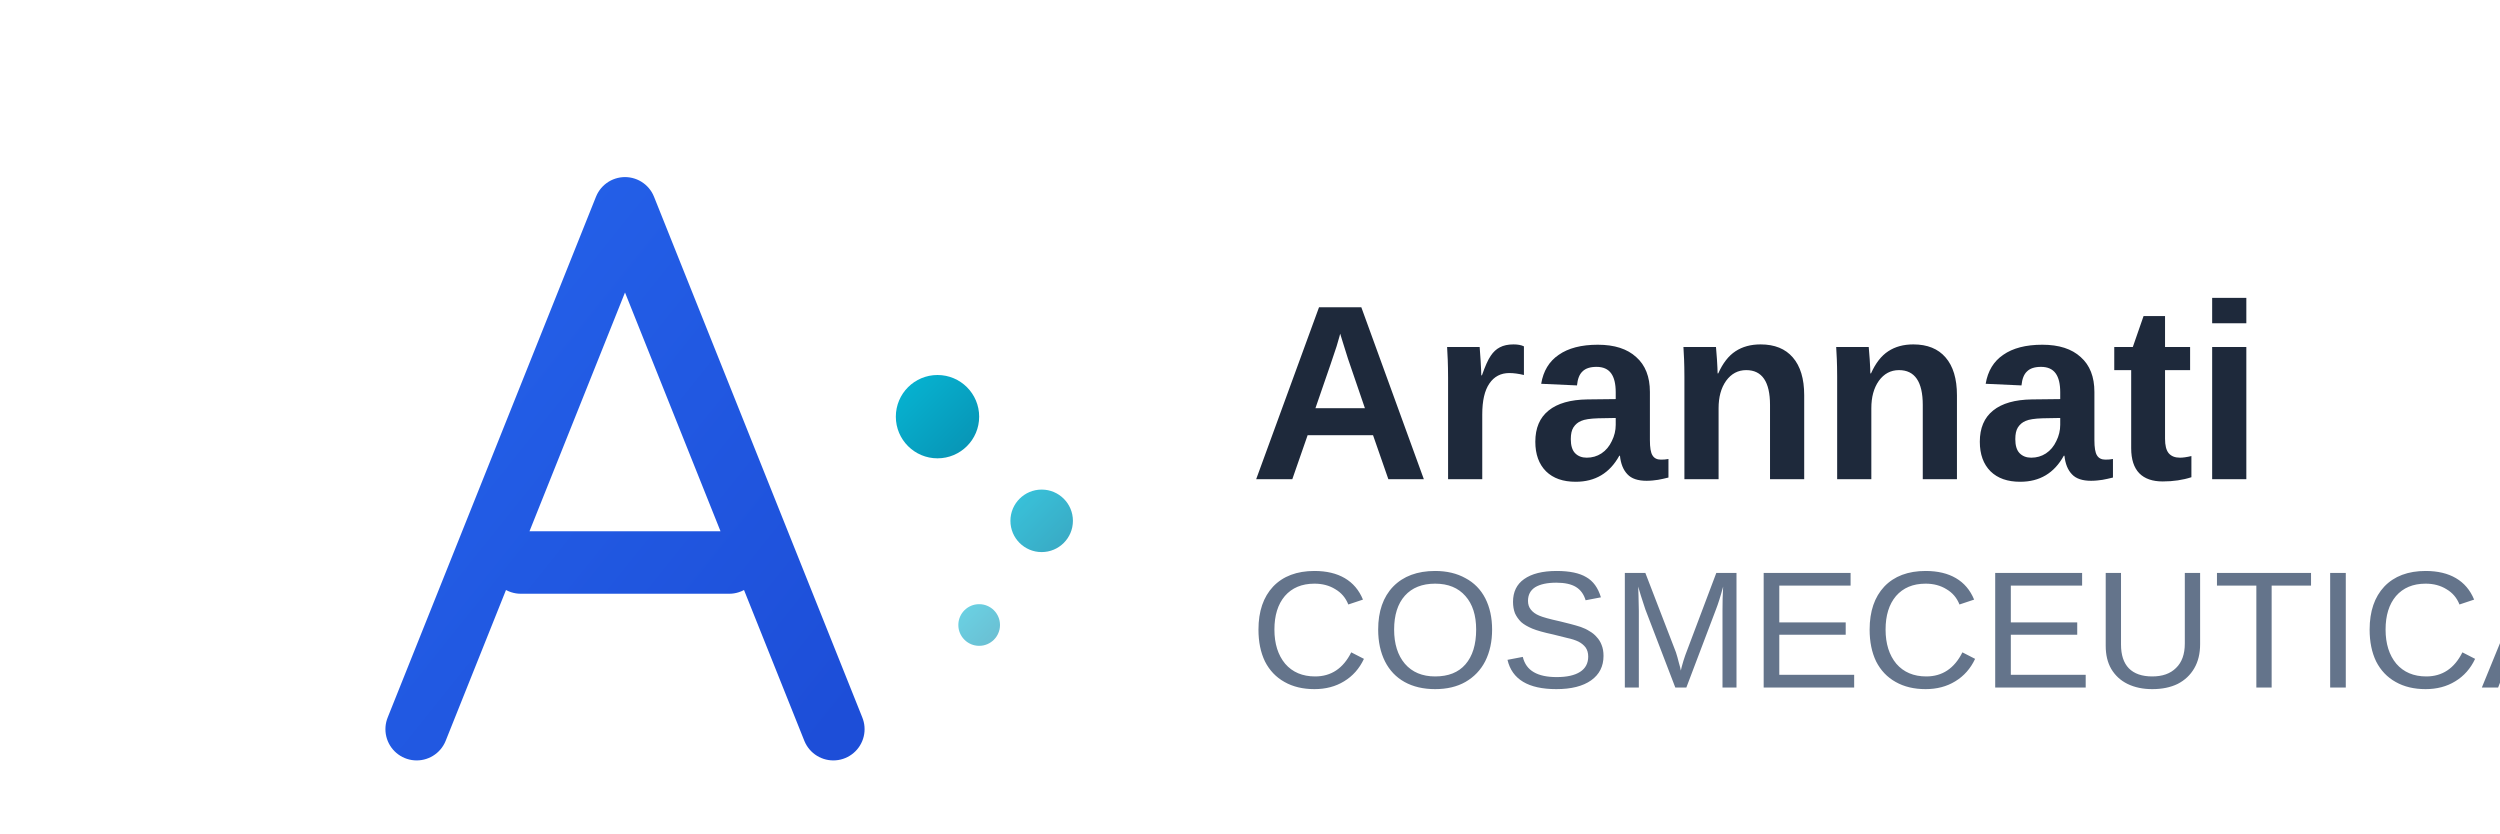
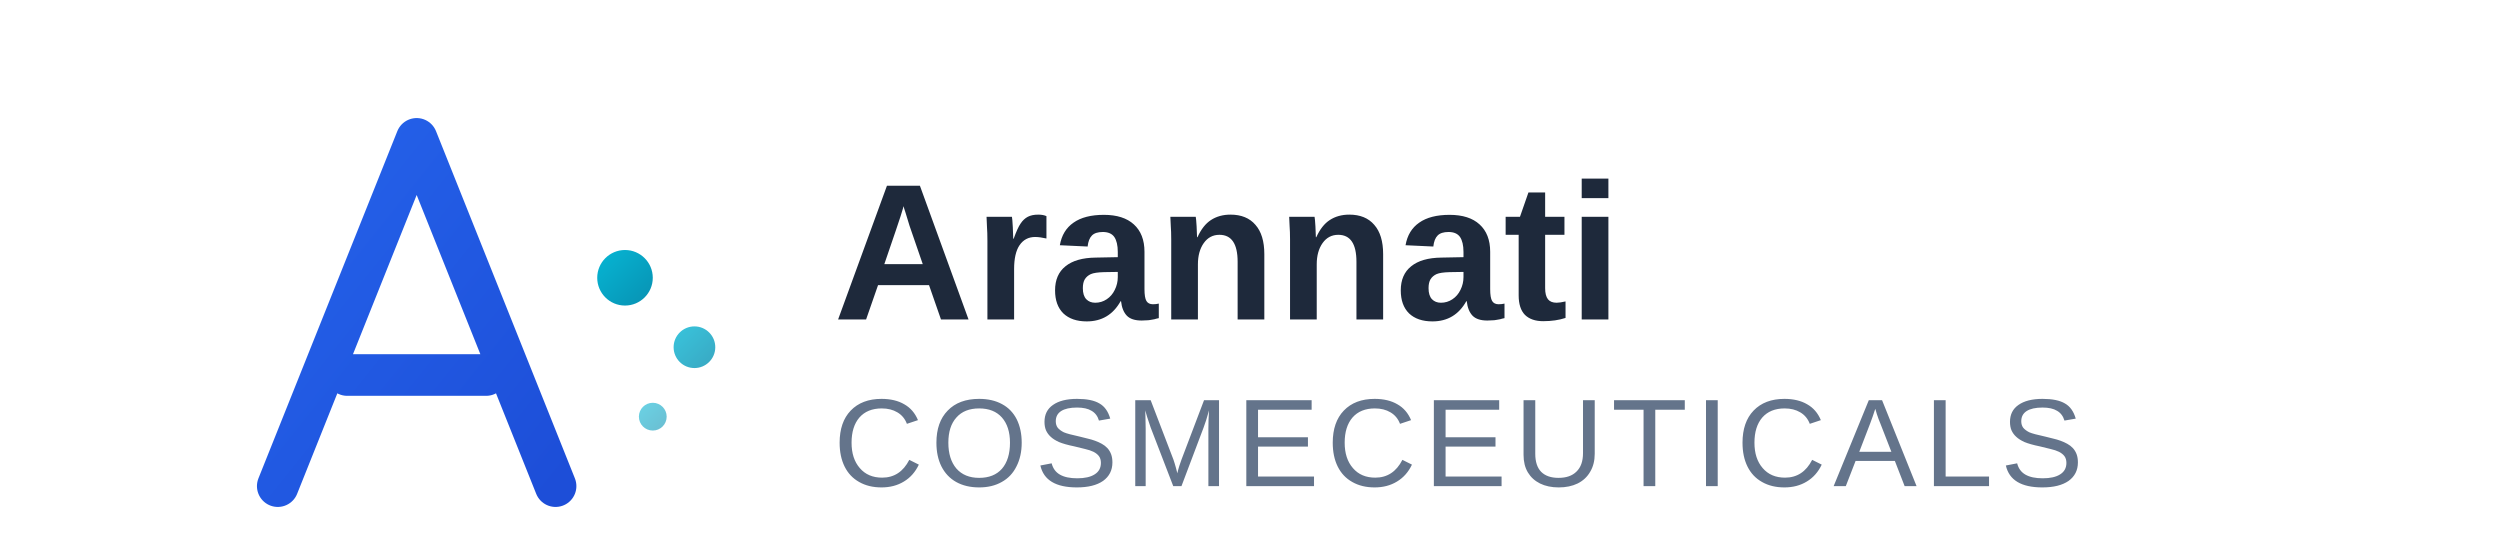
- <svg xmlns="http://www.w3.org/2000/svg" width="120" height="40" viewBox="0 0 120 40">
+ <svg xmlns="http://www.w3.org/2000/svg" width="180" height="40" viewBox="0 0 180 40">
  <defs>
    <linearGradient id="logoGradient" x1="0%" y1="0%" x2="100%" y2="100%">
      <stop offset="0%" style="stop-color:#2563eb;stop-opacity:1" />
      <stop offset="100%" style="stop-color:#1d4ed8;stop-opacity:1" />
    </linearGradient>
    <linearGradient id="accentGradient" x1="0%" y1="0%" x2="100%" y2="100%">
      <stop offset="0%" style="stop-color:#06b6d4;stop-opacity:1" />
      <stop offset="100%" style="stop-color:#0891b2;stop-opacity:1" />
    </linearGradient>
  </defs>
  <g transform="translate(5, 5)">
    <path d="M15 30 L25 5 L35 30 M20 22 L30 22" stroke="url(#logoGradient)" stroke-width="3" fill="none" stroke-linecap="round" stroke-linejoin="round" />
    <circle cx="40" cy="15" r="2" fill="url(#accentGradient)" />
    <circle cx="45" cy="20" r="1.5" fill="url(#accentGradient)" opacity="0.8" />
    <circle cx="42" cy="25" r="1" fill="url(#accentGradient)" opacity="0.6" />
-     <text x="55" y="18" font-family="Arial, sans-serif" font-size="12" font-weight="bold" fill="#1e293b">
+     <text x="55" y="18" font-family="Arial, sans-serif" font-size="14" font-weight="bold" fill="#1e293b">
            Arannati
        </text>
-     <text x="55" y="28" font-family="Arial, sans-serif" font-size="8" fill="#64748b">
+     <text x="55" y="30" font-family="Arial, sans-serif" font-size="9" font-weight="normal" fill="#64748b" letter-spacing="0.5px">
            COSMECEUTICALS
        </text>
  </g>
</svg>
